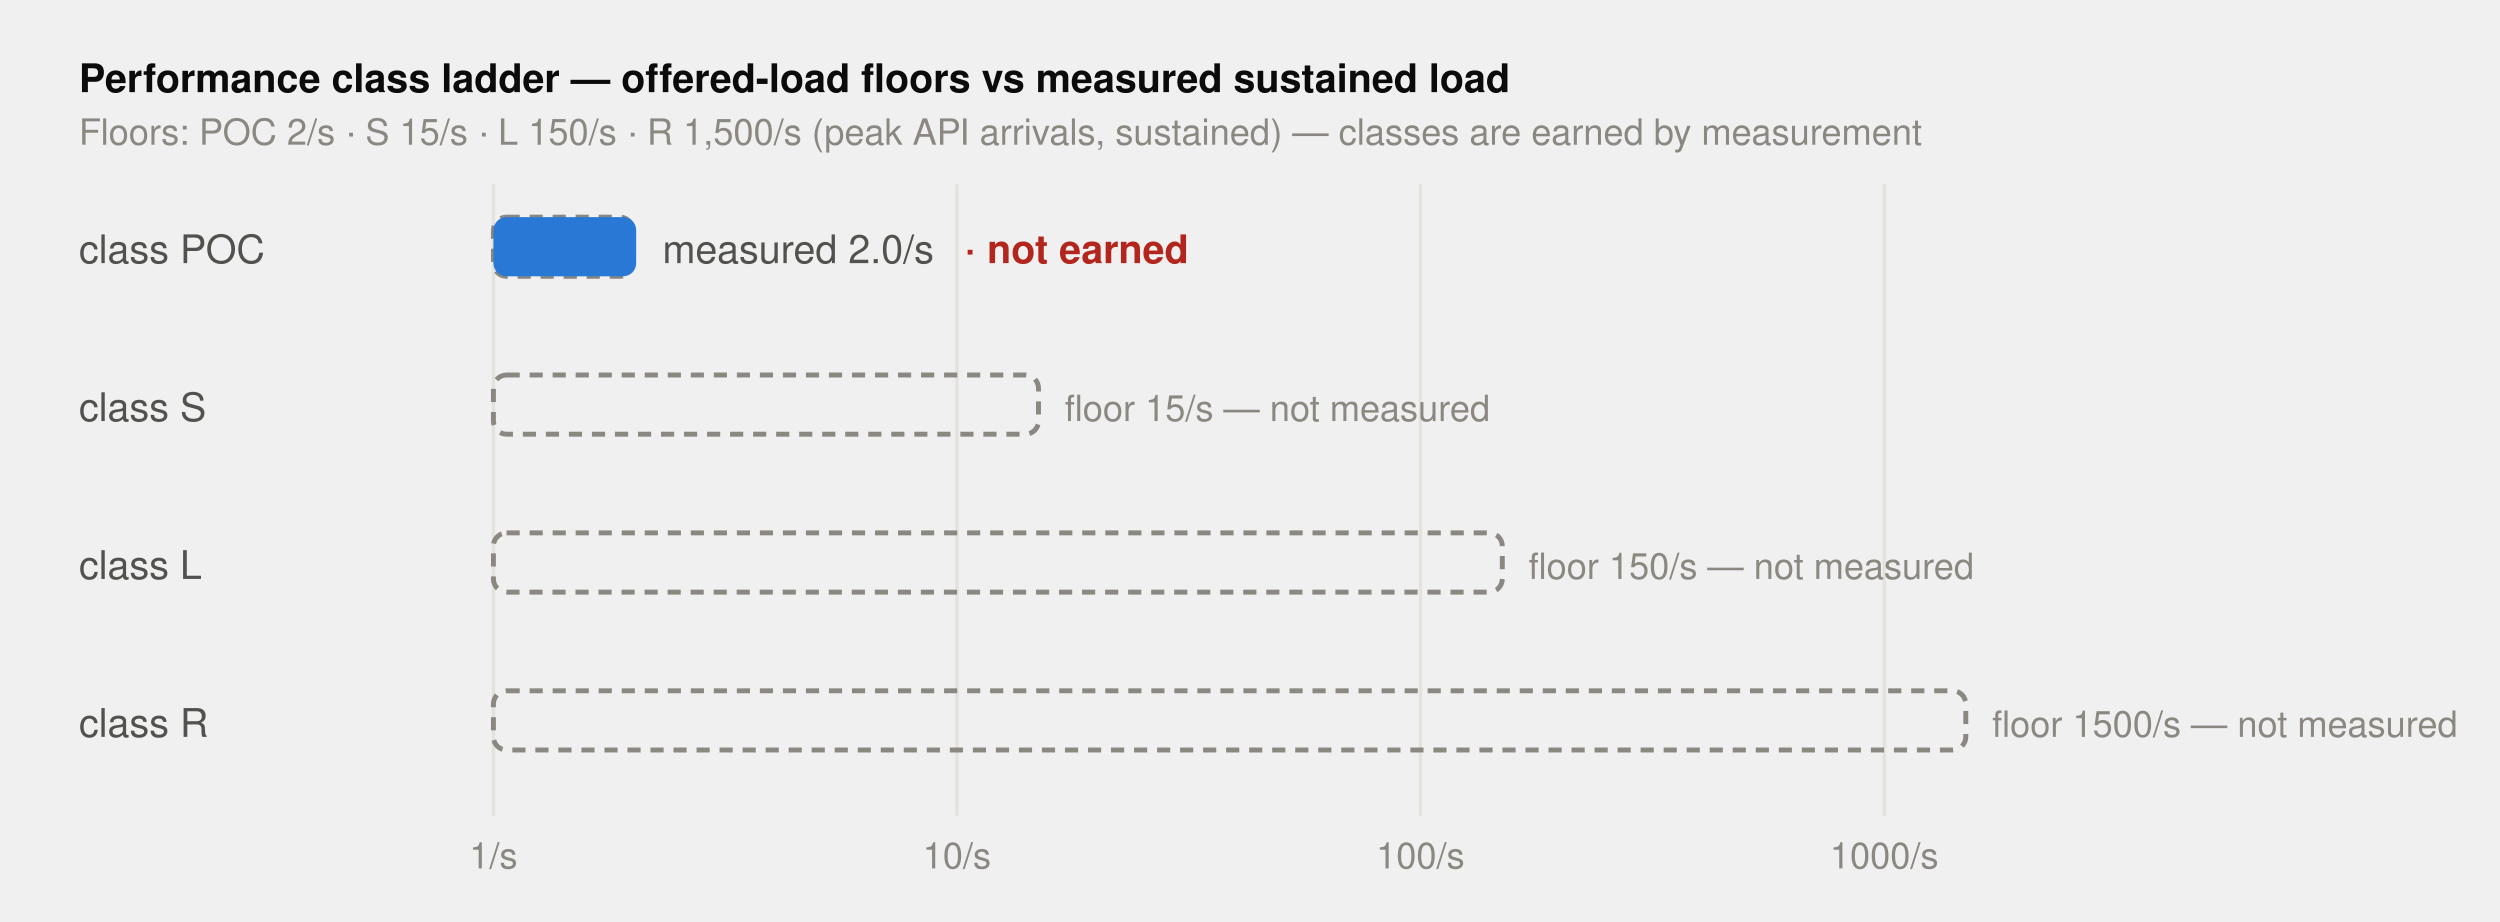
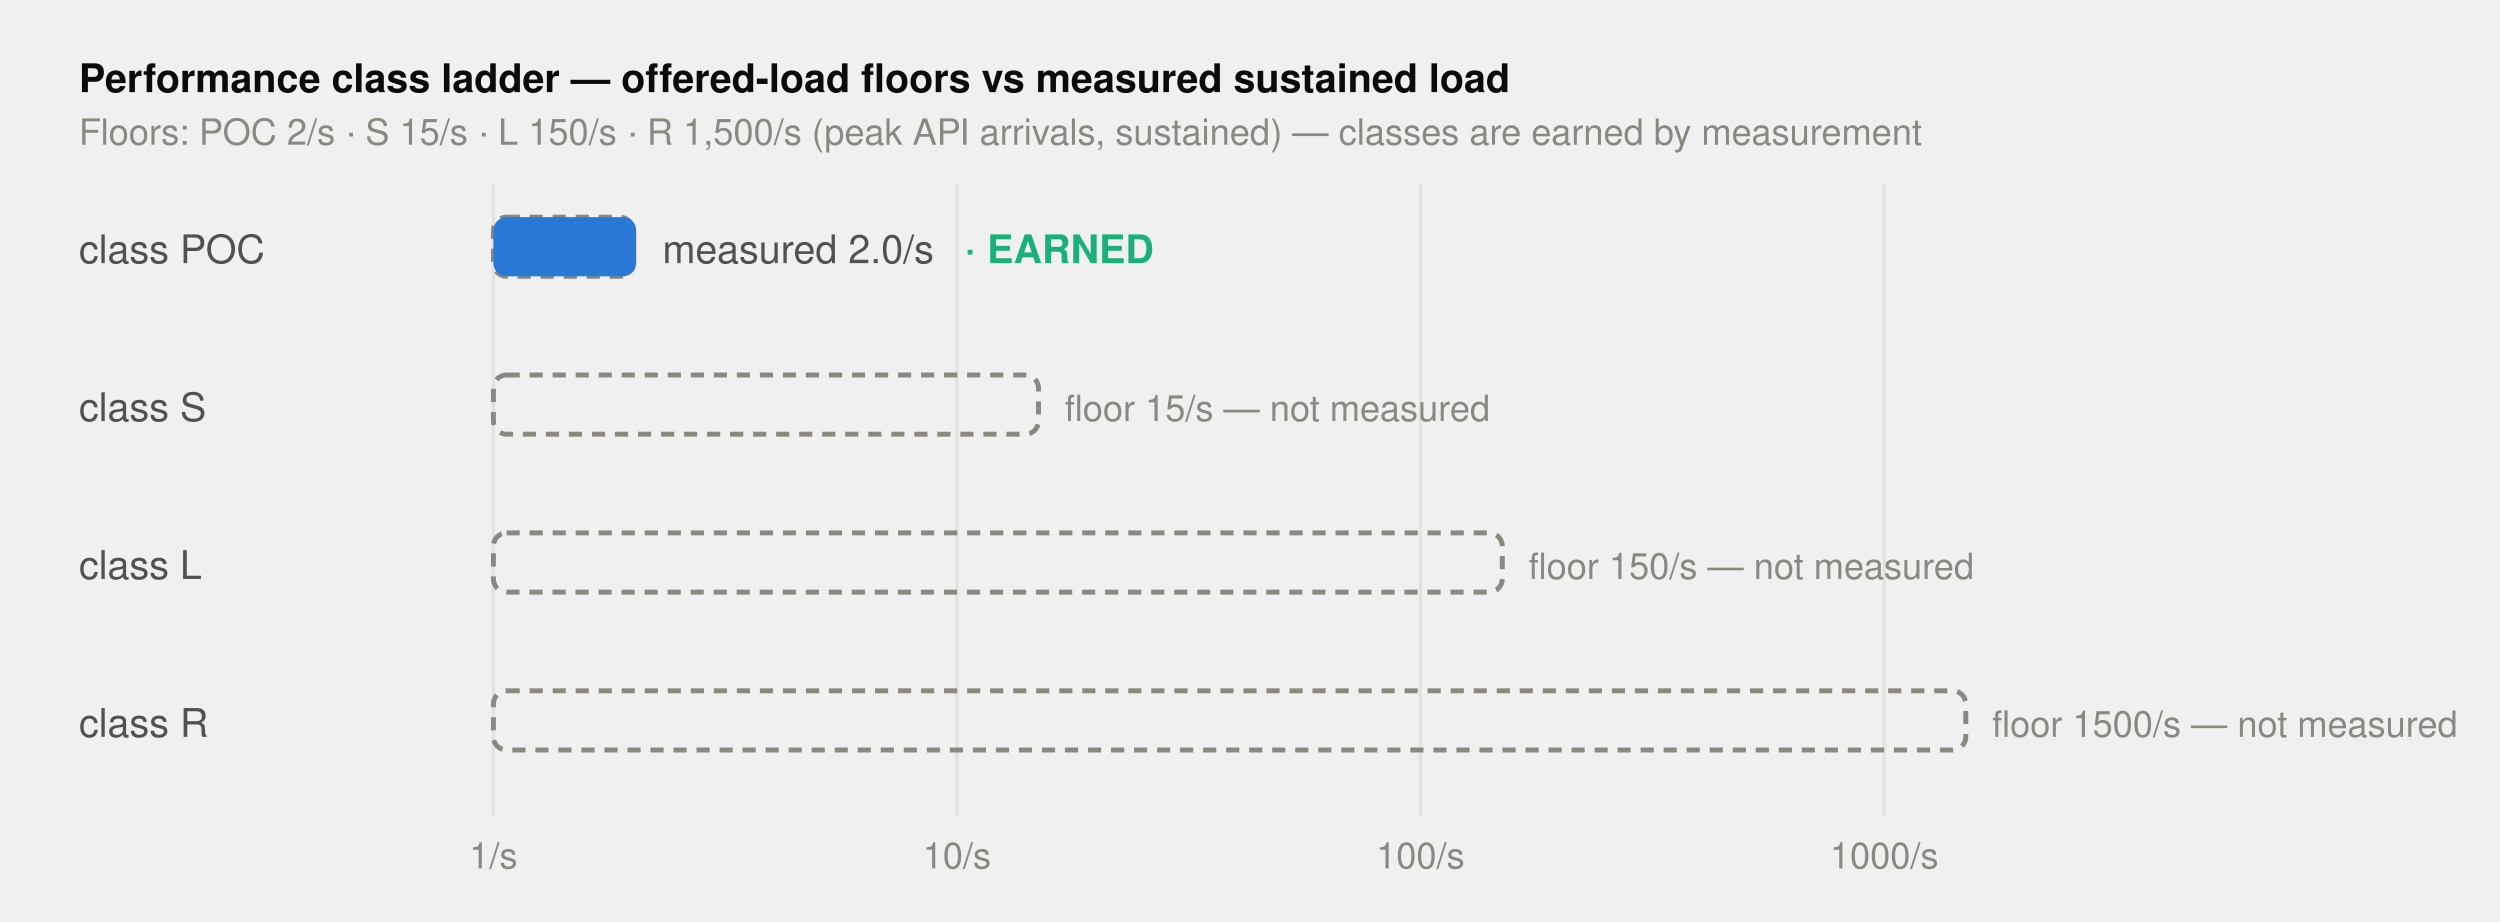
<svg xmlns="http://www.w3.org/2000/svg" viewBox="0 0 760 280" width="760" height="280" role="img">
  <style>
text { fill: #52514e; font: 12px -apple-system, 'Segoe UI', Helvetica, Arial, sans-serif; }
.title { fill: #0b0b0b; font-weight: 600; }
.muted { fill: #8a8880; font-size: 11px; }
.grid { stroke: #e4e2dd; stroke-width: 1; }
.p50 { fill: #7db4ea; } .p90 { fill: #3d7fd0; } .p99 { fill: #1b5cab; }
.measured { fill: #2a78d6; }
.floor { fill: none; stroke: #8a8880; stroke-width: 1.5; stroke-dasharray: 4 3; }
.earned { fill: #1baf7a; font-weight: 600; }
.notearned { fill: #b3261e; font-weight: 600; }
.slo { stroke: #b3261e; stroke-width: 1.5; stroke-dasharray: 6 4; }
.slotext { fill: #b3261e; font-size: 11px; }
@media (prefers-color-scheme: dark) {
text { fill: #c3c2b7; }
.title { fill: #ffffff; }
.muted { fill: #8f8e85; }
.grid { stroke: #3a3a38; }
.p50 { fill: #3d5f82; } .p90 { fill: #3987e5; } .p99 { fill: #9ec7ef; }
.measured { fill: #3987e5; }
.floor { stroke: #8f8e85; }
.earned { fill: #26c78d; }
.notearned { fill: #e5484d; }
.slo { stroke: #e5484d; }
.slotext { fill: #e5484d; }
}
</style>
  <text x="24" y="28" class="title">Performance class ladder — offered-load floors vs measured sustained load</text>
  <text x="24" y="44" class="muted">Floors: POC 2/s · S 15/s · L 150/s · R 1,500/s (peak API arrivals, sustained) — classes are earned by measurement</text>
  <line x1="150.0" y1="56" x2="150.0" y2="248.0" class="grid" />
  <text x="150.0" y="264.0" class="muted" text-anchor="middle">1/s</text>
  <line x1="290.9" y1="56" x2="290.9" y2="248.0" class="grid" />
  <text x="290.9" y="264.0" class="muted" text-anchor="middle">10/s</text>
  <line x1="431.8" y1="56" x2="431.8" y2="248.0" class="grid" />
  <text x="431.8" y="264.0" class="muted" text-anchor="middle">100/s</text>
  <line x1="572.8" y1="56" x2="572.8" y2="248.0" class="grid" />
  <text x="572.8" y="264.0" class="muted" text-anchor="middle">1000/s</text>
  <text x="24" y="80.0">class POC</text>
  <rect x="150" y="66.0" width="42.4" height="18" rx="4" class="floor" />
  <rect x="150" y="66.0" width="43.4" height="18" rx="4" class="measured" />
  <text x="201.4" y="80.0">measured 2.0/s</text>
-   <text x="293.4" y="80.0" class="notearned"> · not earned</text>
+   <text x="293.4" y="80.0" class="earned"> · EARNED</text>
  <text x="24" y="128.0">class S</text>
  <rect x="150" y="114.0" width="165.7" height="18" rx="4" class="floor" />
  <text x="323.7" y="128.0" class="muted">floor 15/s — not measured</text>
  <text x="24" y="176.0">class L</text>
  <rect x="150" y="162.0" width="306.7" height="18" rx="4" class="floor" />
  <text x="464.7" y="176.0" class="muted">floor 150/s — not measured</text>
  <text x="24" y="224.0">class R</text>
  <rect x="150" y="210.0" width="447.6" height="18" rx="4" class="floor" />
  <text x="605.6" y="224.0" class="muted">floor 1500/s — not measured</text>
</svg>
